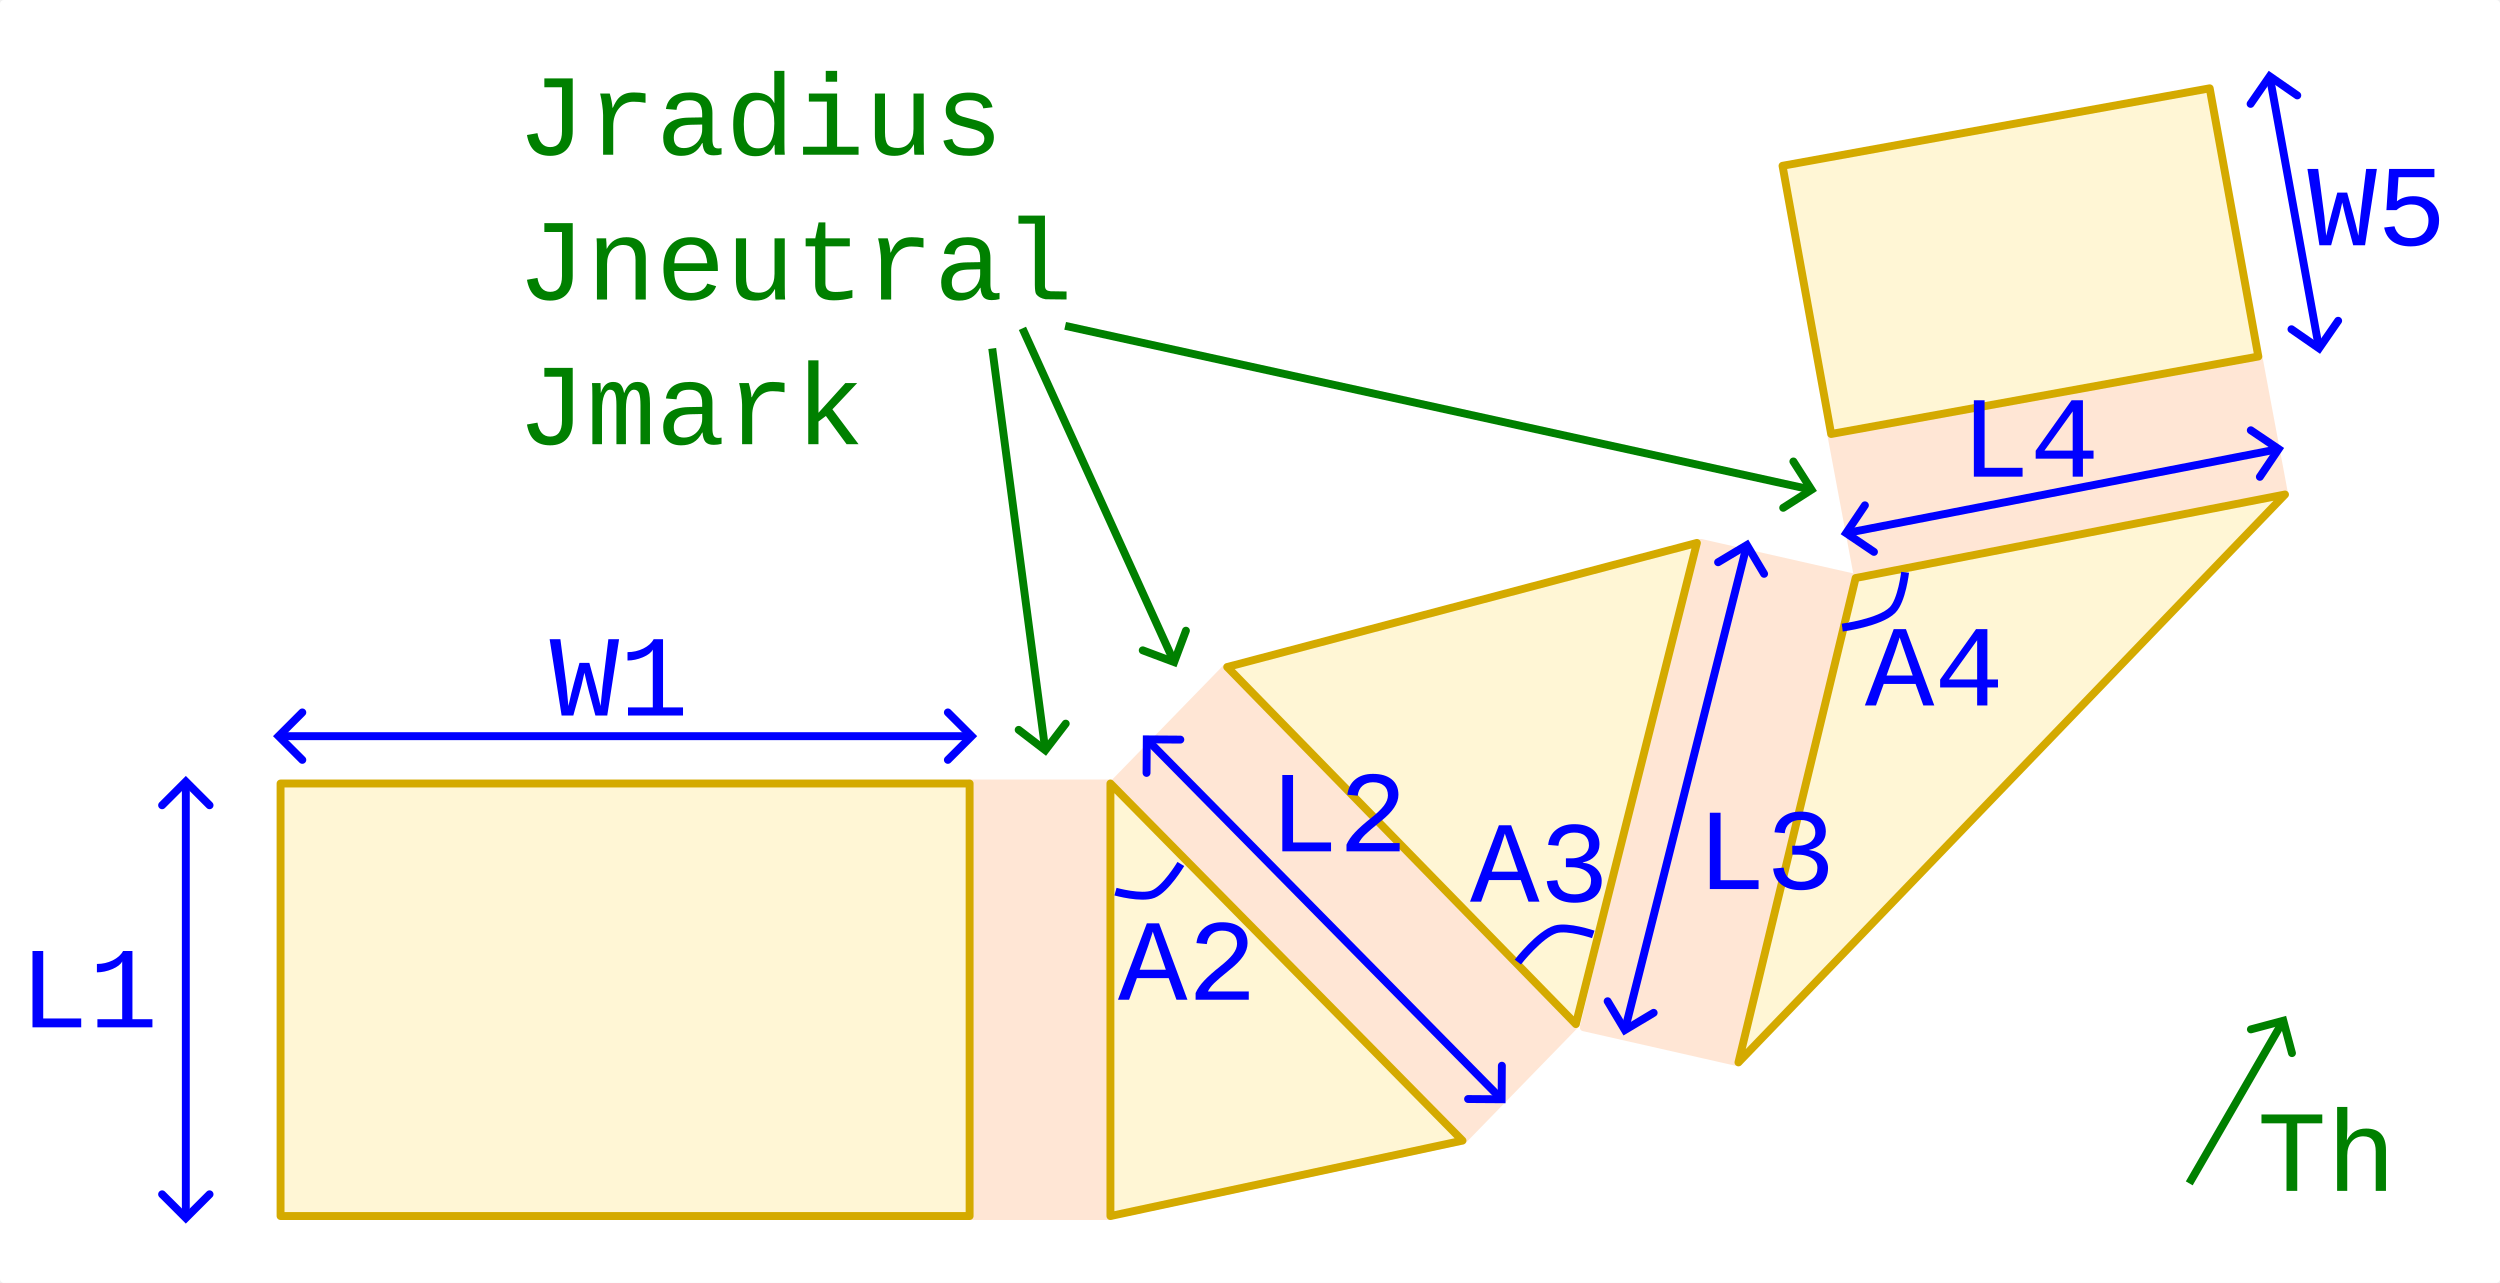
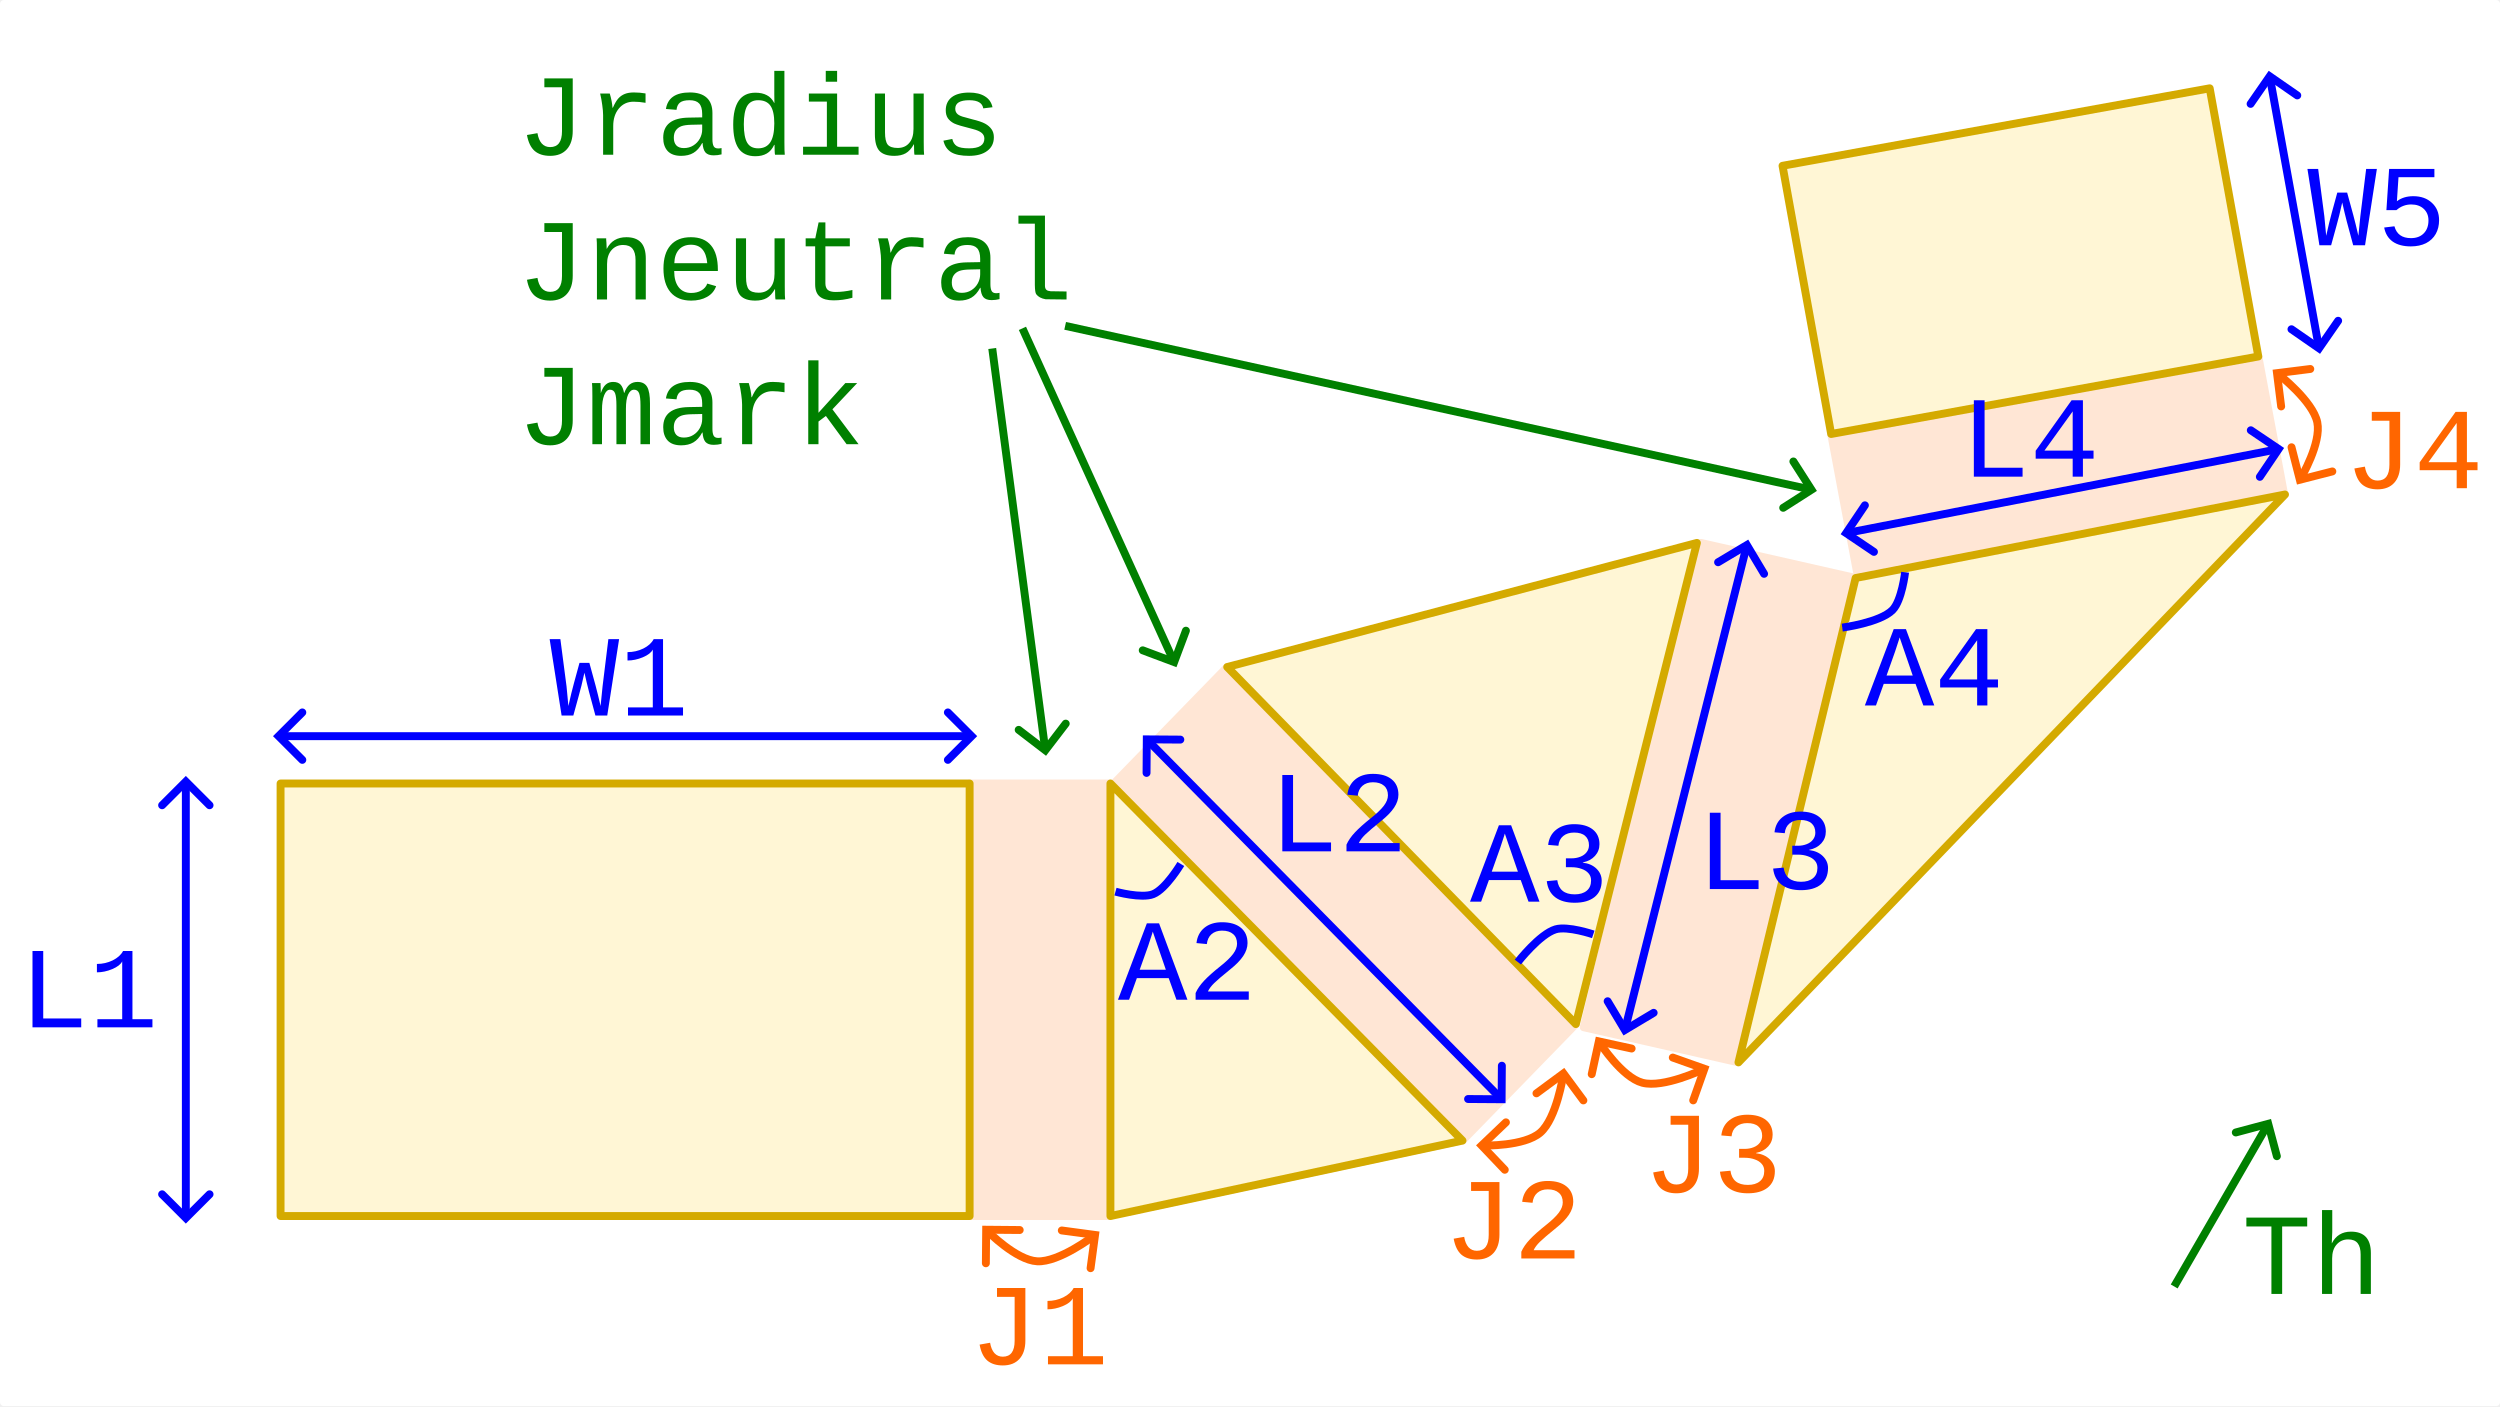
- <svg xmlns="http://www.w3.org/2000/svg" width="316.669" height="162.498" viewBox="0 0 83.785 42.994" version="1.1" id="svg1">
+ <svg xmlns="http://www.w3.org/2000/svg" width="316.669" height="178.106" viewBox="0 0 83.785 47.124" version="1.1" id="svg1">
  <defs id="defs1">
+     <rect x="161.816" y="322.677" width="37.906" height="33.128" id="rect4" />
    <rect x="130.6" y="183.795" width="99.383" height="65.937" id="rect11" />
    <rect x="333.188" y="299.105" width="31.854" height="25.801" id="rect3" />
    <rect x="109.576" y="123.91" width="32.172" height="26.757" id="rect24" />
    <rect x="186.662" y="158.312" width="36.632" height="30.579" id="rect23" />
    <rect x="138.563" y="151.304" width="34.083" height="27.713" id="rect22" />
    <rect x="194.307" y="194.625" width="30.261" height="25.164" id="rect21" />
    <rect x="186.025" y="161.179" width="24.846" height="23.253" id="rect20" />
    <rect x="140.156" y="181.884" width="27.394" height="23.89" id="rect19" />
    <rect x="84.093" y="170.735" width="25.483" height="20.386" id="rect18" />
    <rect x="90.146" y="199.085" width="40.135" height="23.253" id="rect17" />
    <rect x="27.394" y="268.526" width="26.757" height="24.209" id="rect16" />
    <marker style="overflow:visible" id="marker9" refX="0" refY="0" orient="auto-start-reverse" markerWidth="1" markerHeight="1" viewBox="0 0 1 1" preserveAspectRatio="xMidYMid">
      <path style="fill:none;stroke:context-stroke;stroke-width:1;stroke-linecap:round" d="M 3,-3 0,0 3,3" transform="rotate(180,0.125,0)" id="path9" />
    </marker>
    <marker style="overflow:visible" id="marker8" refX="0" refY="0" orient="auto-start-reverse" markerWidth="1" markerHeight="1" viewBox="0 0 1 1" preserveAspectRatio="xMidYMid">
      <path style="fill:none;stroke:context-stroke;stroke-width:1;stroke-linecap:round" d="M 3,-3 0,0 3,3" transform="rotate(180,0.125,0)" id="path8" />
    </marker>
    <marker style="overflow:visible" id="ArrowWideRounded" refX="0" refY="0" orient="auto-start-reverse" markerWidth="1" markerHeight="1" viewBox="0 0 1 1" preserveAspectRatio="xMidYMid">
      <path style="fill:none;stroke:context-stroke;stroke-width:1;stroke-linecap:round" d="M 3,-3 0,0 3,3" transform="rotate(180,0.125,0)" id="path7" />
    </marker>
+     <marker style="overflow:visible" id="marker8-7" refX="0" refY="0" orient="auto-start-reverse" markerWidth="1" markerHeight="1" viewBox="0 0 1 1" preserveAspectRatio="xMidYMid">
+       <path style="fill:none;stroke:context-stroke;stroke-width:1;stroke-linecap:round" d="M 3,-3 0,0 3,3" transform="rotate(180,0.125,0)" id="path8-5" />
+     </marker>
+     <marker style="overflow:visible" id="marker8-7-1" refX="0" refY="0" orient="auto-start-reverse" markerWidth="1" markerHeight="1" viewBox="0 0 1 1" preserveAspectRatio="xMidYMid">
+       <path style="fill:none;stroke:context-stroke;stroke-width:1;stroke-linecap:round" d="M 3,-3 0,0 3,3" transform="rotate(180,0.125,0)" id="path8-5-2" />
+     </marker>
+     <marker style="overflow:visible" id="marker8-7-0" refX="0" refY="0" orient="auto-start-reverse" markerWidth="1" markerHeight="1" viewBox="0 0 1 1" preserveAspectRatio="xMidYMid">
+       <path style="fill:none;stroke:context-stroke;stroke-width:1;stroke-linecap:round" d="M 3,-3 0,0 3,3" transform="rotate(180,0.125,0)" id="path8-5-6" />
+     </marker>
+     <rect x="161.816" y="322.677" width="37.906" height="33.128" id="rect4-9" />
+     <rect x="161.816" y="322.677" width="37.906" height="33.128" id="rect4-7" />
+     <rect x="161.816" y="322.677" width="37.906" height="33.128" id="rect4-97" />
  </defs>
-   <g id="layer1" transform="translate(-11.49824,-41.16453)">
-     <rect style="fill:#ffffff;stroke:#ffffff;stroke-width:0.265;stroke-linejoin:round;stroke-dasharray:none" id="rect25" width="83.521" height="42.73" x="11.631" y="41.297" />
+   <g id="layer1" transform="translate(-11.49824,-41.16452)">
+     <rect style="fill:#ffffff;stroke:#ffffff;stroke-width:0.265;stroke-linejoin:round;stroke-dasharray:none" id="rect25" width="83.521" height="46.859" x="11.631" y="41.297" />
    <rect style="fill:#ffe6d5;stroke:#ffe6d5;stroke-width:0.265;stroke-linejoin:round" id="rect2-5-2-6-9" width="4.712" height="14.551" x="67.835" y="-75.924" transform="matrix(0.1840126,0.9829239,-0.9839086,0.1786724,0,0)" />
    <rect style="fill:#ffe6d5;stroke:#ffe6d5;stroke-width:0.265;stroke-linejoin:round" id="rect2-5-2-6" width="5.317" height="16.701" x="80.55" y="42.739" transform="matrix(0.9752233,0.2212227,-0.2351771,0.9719525,0,0)" />
    <rect style="fill:#ffe6d5;stroke:#ffe6d5;stroke-width:0.265;stroke-linejoin:round" id="rect2-5-2" width="5.448" height="16.725" x="-12.17" y="82.041" transform="matrix(0.6972995,-0.7167799,0.6986096,0.7155031,0,0)" />
    <rect style="fill:#ffe6d5;stroke:#ffe6d5;stroke-width:0.265;stroke-linejoin:round" id="rect2-5" width="4.72" height="14.496" x="43.994" y="67.423" />
    <rect style="fill:#fff6d5;stroke:#d4aa00;stroke-width:0.265;stroke-linejoin:round" id="rect2" width="23.093" height="14.496" x="20.901" y="67.423" />
    <path style="fill:#fff6d5;stroke:#d4aa00;stroke-width:0.265;stroke-linejoin:round" d="M 48.713,67.423 V 81.919 l 11.799,-2.528 z" id="path2" />
    <path style="fill:#fff6d5;stroke:#d4aa00;stroke-width:0.265;stroke-linejoin:round" d="m 52.627,63.519 11.684,11.967 4.057,-16.126 z" id="path2-7" />
    <path style="fill:#fff6d5;stroke:#d4aa00;stroke-width:0.265;stroke-linejoin:round" d="M 73.688,60.536 69.761,76.769 88.078,57.737 Z" id="path2-7-6" />
    <rect style="fill:#fff6d5;stroke:#d4aa00;stroke-width:0.265;stroke-linejoin:round" id="rect2-3" width="14.55" height="9.135" x="61.759" y="58.685" transform="matrix(0.9839444,-0.1784754,0.1784178,0.9839548,0,0)" />
    <path style="fill:#fff6d5;stroke:#0000ff;stroke-width:0.265;stroke-linejoin:round;stroke-dasharray:none;marker-start:url(#ArrowWideRounded);marker-end:url(#marker9)" d="M 17.726,67.423 V 81.919" id="path1" />
    <path style="fill:#fff6d5;stroke:#0000ff;stroke-width:0.265;stroke-linejoin:round;stroke-dasharray:none;marker-start:url(#ArrowWideRounded);marker-end:url(#marker8)" d="M 20.901,65.836 H 43.994" id="path6" />
    <path style="fill:#fff6d5;stroke:#0000ff;stroke-width:0.265;stroke-linejoin:round;stroke-dasharray:none;marker-start:url(#marker8);marker-end:url(#marker8)" d="M 49.978,65.991 61.777,77.958" id="path10" />
    <path style="fill:#fff6d5;stroke:#0000ff;stroke-width:0.265;stroke-linejoin:round;stroke-dasharray:none" d="m 48.882,71.047 c 0,0 0.872,0.241 1.264,0.084 0.425,-0.17 0.927,-1.011 0.927,-1.011" id="path11" />
    <path style="fill:#fff6d5;stroke:#0000ff;stroke-width:0.265;stroke-linejoin:round;stroke-dasharray:none;marker-start:url(#marker8);marker-end:url(#marker8)" d="m 65.97,75.621 4.057,-16.126" id="path12" />
    <path style="fill:#fff6d5;stroke:#0000ff;stroke-width:0.265;stroke-linejoin:round;stroke-dasharray:none" d="m 62.367,73.407 c 0,0 0.73,-0.936 1.264,-1.096 0.407,-0.122 1.264,0.169 1.264,0.169" id="path13" />
    <path style="fill:#fff6d5;stroke:#0000ff;stroke-width:0.265;stroke-linejoin:round;stroke-dasharray:none;marker-start:url(#marker8);marker-end:url(#marker8)" d="M 73.435,59.019 87.799,56.226" id="path14" />
    <path style="fill:#fff6d5;stroke:#0000ff;stroke-width:0.265;stroke-linejoin:round;stroke-dasharray:none" d="m 73.239,62.198 c 0,0 1.268,-0.166 1.686,-0.59 0.312,-0.316 0.421,-1.264 0.421,-1.264" id="path15" />
    <path style="fill:#fff6d5;stroke:#0000ff;stroke-width:0.265;stroke-linejoin:round;stroke-dasharray:none;marker-start:url(#marker8);marker-end:url(#marker8)" d="m 87.577,43.787 1.63,8.987" id="path16" />
    <text xml:space="preserve" transform="matrix(0.2645833,0,0,0.2645833,4.888195,1.09563)" id="text16" style="font-size:14.667px;line-height:normal;font-family:'Liberation Mono';-inkscape-font-specification:'Liberation Mono';text-decoration-color:#000000;white-space:pre;shape-inside:url(#rect16);fill:#0000ff;stroke-width:1;-inkscape-stroke:none;stop-color:#000000">
-       <tspan x="27.395" y="281.575" id="tspan1">L1</tspan>
+       <tspan x="27.395" y="281.575" id="tspan2">L1</tspan>
    </text>
    <text xml:space="preserve" transform="matrix(0.2645833,0,0,0.2645833,6.068105,9.017878)" id="text17" style="font-size:14.667px;line-height:normal;font-family:'Liberation Mono';-inkscape-font-specification:'Liberation Mono';text-decoration-color:#000000;white-space:pre;shape-inside:url(#rect17);fill:#0000ff;stroke-width:1;-inkscape-stroke:none;stop-color:#000000">
-       <tspan x="90.146" y="212.134" id="tspan2">W1</tspan>
+       <tspan x="90.146" y="212.134" id="tspan3">W1</tspan>
    </text>
    <text xml:space="preserve" transform="matrix(0.2645833,0,0,0.2645833,26.71652,26.04228)" id="text18" style="font-size:14.667px;line-height:normal;font-family:'Liberation Mono';-inkscape-font-specification:'Liberation Mono';text-decoration-color:#000000;white-space:pre;shape-inside:url(#rect18);fill:#0000ff;stroke-width:1;-inkscape-stroke:none;stop-color:#000000">
-       <tspan x="84.094" y="183.784" id="tspan3">A2</tspan>
+       <tspan x="84.094" y="183.784" id="tspan5">A2</tspan>
    </text>
    <text xml:space="preserve" transform="matrix(0.2645833,0,0,0.2645833,16.94012,18.12004)" id="text19" style="font-size:14.667px;line-height:normal;font-family:'Liberation Mono';-inkscape-font-specification:'Liberation Mono';text-decoration-color:#000000;white-space:pre;shape-inside:url(#rect19);fill:#0000ff;stroke-width:1;-inkscape-stroke:none;stop-color:#000000">
-       <tspan x="140.156" y="194.935" id="tspan4">L2</tspan>
+       <tspan x="140.156" y="194.935" id="tspan6">L2</tspan>
    </text>
    <text xml:space="preserve" transform="matrix(0.2645833,0,0,0.2645833,11.54626,25.28377)" id="text20" style="font-size:14.667px;line-height:normal;font-family:'Liberation Mono';-inkscape-font-specification:'Liberation Mono';text-decoration-color:#000000;white-space:pre;shape-inside:url(#rect20);fill:#0000ff;stroke-width:1;-inkscape-stroke:none;stop-color:#000000">
-       <tspan x="186.025" y="174.23" id="tspan5">A3</tspan>
+       <tspan x="186.025" y="174.23" id="tspan7">A3</tspan>
    </text>
    <text xml:space="preserve" transform="matrix(0.2645833,0,0,0.2645833,16.94012,16.01305)" id="text21" style="font-size:14.667px;line-height:normal;font-family:'Liberation Mono';-inkscape-font-specification:'Liberation Mono';text-decoration-color:#000000;white-space:pre;shape-inside:url(#rect21);fill:#0000ff;stroke-width:1;-inkscape-stroke:none;stop-color:#000000">
-       <tspan x="194.307" y="207.675" id="tspan6">L3</tspan>
+       <tspan x="194.307" y="207.675" id="tspan8">L3</tspan>
    </text>
    <text xml:space="preserve" transform="matrix(0.2645833,0,0,0.2645833,37.3357,21.32265)" id="text22" style="font-size:14.667px;line-height:normal;font-family:'Liberation Mono';-inkscape-font-specification:'Liberation Mono';text-decoration-color:#000000;white-space:pre;shape-inside:url(#rect22);fill:#0000ff;stroke-width:1;-inkscape-stroke:none;stop-color:#000000">
-       <tspan x="138.562" y="164.355" id="tspan7">A4</tspan>
+       <tspan x="138.562" y="164.355" id="tspan9">A4</tspan>
    </text>
    <text xml:space="preserve" transform="matrix(0.2645833,0,0,0.2645833,27.81215,11.79909)" id="text23" style="font-size:14.667px;line-height:normal;font-family:'Liberation Mono';-inkscape-font-specification:'Liberation Mono';text-decoration-color:#000000;white-space:pre;shape-inside:url(#rect23);fill:#0000ff;stroke-width:1;-inkscape-stroke:none;stop-color:#000000">
-       <tspan x="186.662" y="171.363" id="tspan8">L4</tspan>
+       <tspan x="186.662" y="171.363" id="tspan10">L4</tspan>
    </text>
    <text xml:space="preserve" transform="matrix(0.2645833,0,0,0.2645833,59.83825,13.14756)" id="text24" style="font-size:14.667px;line-height:normal;font-family:'Liberation Mono';-inkscape-font-specification:'Liberation Mono';text-decoration-color:#000000;white-space:pre;shape-inside:url(#rect24);fill:#0000ff;stroke-width:1;-inkscape-stroke:none;stop-color:#000000">
-       <tspan x="109.576" y="136.96" id="tspan9">W5</tspan>
+       <tspan x="109.576" y="136.96" id="tspan11">W5</tspan>
    </text>
-     <path style="fill:#ffffff;stroke:#008000;stroke-width:0.265;stroke-linejoin:round;marker-end:url(#marker8)" d="M 84.869,80.824 87.988,75.43" id="path3" />
-     <text xml:space="preserve" transform="matrix(0.2645833,0,0,0.2645833,-1.011351,-1.517026)" id="text3" style="font-size:14.667px;line-height:normal;font-family:'Liberation Mono';-inkscape-font-specification:'Liberation Mono';text-decoration-color:#000000;white-space:pre;shape-inside:url(#rect3);fill:#008000;stroke-width:1;-inkscape-stroke:none;stop-color:#000000">
-       <tspan x="333.188" y="312.156" id="tspan10">Th</tspan>
+     <path style="fill:#ffffff;stroke:#008000;stroke-width:0.265;stroke-linejoin:round;marker-end:url(#marker8)" d="m 84.364,84.279 3.118,-5.394" id="path3" />
+     <text xml:space="preserve" transform="matrix(0.2645833,0,0,0.2645833,-1.517026,1.938422)" id="text3" style="font-size:14.667px;line-height:normal;font-family:'Liberation Mono';-inkscape-font-specification:'Liberation Mono';text-decoration-color:#000000;white-space:pre;shape-inside:url(#rect3);fill:#008000;stroke-width:1;-inkscape-stroke:none;stop-color:#000000">
+       <tspan x="333.188" y="312.156" id="tspan12">Th</tspan>
    </text>
    <text xml:space="preserve" transform="matrix(0.2645833,0,0,0.2645833,-5.730988,-5.730988)" id="text11" style="font-size:14.667px;line-height:normal;font-family:'Liberation Mono';-inkscape-font-specification:'Liberation Mono';text-decoration-color:#000000;white-space:pre;shape-inside:url(#rect11);fill:#008000;stroke-width:1;-inkscape-stroke:none;stop-color:#000000">
-       <tspan x="130.6" y="196.845" id="tspan11">Jradius
+       <tspan x="130.6" y="196.845" id="tspan13">Jradius
</tspan>
-       <tspan x="130.6" y="215.178" id="tspan13">Jneutral
+       <tspan x="130.6" y="215.178" id="tspan14">Jneutral
</tspan>
-       <tspan x="130.6" y="233.512" id="tspan14">Jmark</tspan>
+       <tspan x="130.6" y="233.512" id="tspan15">Jmark</tspan>
    </text>
    <path style="fill:#008000;stroke:#008000;stroke-width:0.265;stroke-linejoin:round;marker-end:url(#marker8)" d="m 44.752,52.843 1.77,13.4" id="path17" />
    <path style="fill:#008000;stroke:#008000;stroke-width:0.265;stroke-linejoin:round;marker-end:url(#marker8)" d="m 45.764,52.169 5.057,11.125" id="path18" />
    <path style="fill:#008000;stroke:#008000;stroke-width:0.265;stroke-linejoin:round;marker-end:url(#ArrowWideRounded)" d="m 47.196,52.085 24.947,5.478" id="path19" />
+     <path style="fill:#ffffff;stroke:#ff6600;stroke-width:0.265;stroke-linejoin:round;marker-start:url(#marker8);marker-end:url(#marker8)" d="m 44.595,82.425 c 0,0 0.956,0.973 1.664,1.011 0.728,0.04 1.886,-0.843 1.886,-0.843" id="path4" />
+     <text xml:space="preserve" transform="matrix(0.2645833,0,0,0.2645833,1.179909,-1.938422)" id="text4" style="font-size:14.667px;line-height:normal;font-family:'Liberation Mono';-inkscape-font-specification:'Liberation Mono';text-decoration-color:#000000;white-space:pre;shape-inside:url(#rect4);fill:#ff6600;stroke-width:1;-inkscape-stroke:none;stop-color:#000000">
+       <tspan x="161.816" y="335.726" id="tspan16">J1</tspan>
+     </text>
+     <path style="fill:none;stroke:#ff6600;stroke-width:0.265;stroke-linejoin:round;marker-start:url(#marker8-7);marker-end:url(#marker8-7)" d="m 61.22,79.556 c 0,0 1.363,0.033 1.899,-0.433 0.55,-0.478 0.767,-1.918 0.767,-1.918" id="path4-6" />
+     <path style="fill:none;stroke:#ff6600;stroke-width:0.265;stroke-linejoin:round;marker-start:url(#marker8-7-1);marker-end:url(#marker8-7-1)" d="m 65.118,76.122 c 0,0 0.737,1.147 1.423,1.33 0.704,0.187 2.019,-0.44 2.019,-0.44" id="path4-6-9" />
+     <path style="fill:none;stroke:#ff6600;stroke-width:0.265;stroke-linejoin:round;marker-start:url(#marker8-7-0);marker-end:url(#marker8-7-0)" d="m 88.609,57.186 c 0,0 0.695,-1.173 0.551,-1.868 -0.148,-0.713 -1.298,-1.607 -1.298,-1.607" id="path4-6-1" />
+     <text xml:space="preserve" transform="matrix(0.2645833,0,0,0.2645833,17.06837,-5.487735)" id="text4-0" style="font-size:14.667px;line-height:normal;font-family:'Liberation Mono';-inkscape-font-specification:'Liberation Mono';text-decoration-color:#000000;white-space:pre;shape-inside:url(#rect4-9);display:inline;fill:#ff6600;stroke-width:1;-inkscape-stroke:none;stop-color:#000000">
+       <tspan x="161.816" y="335.726" id="tspan17">J2</tspan>
+     </text>
+     <text xml:space="preserve" transform="matrix(0.2645833,0,0,0.2645833,23.75488,-7.708053)" id="text4-9" style="font-size:14.667px;line-height:normal;font-family:'Liberation Mono';-inkscape-font-specification:'Liberation Mono';text-decoration-color:#000000;white-space:pre;shape-inside:url(#rect4-7);display:inline;fill:#ff6600;stroke-width:1;-inkscape-stroke:none;stop-color:#000000">
+       <tspan x="161.816" y="335.726" id="tspan18">J3</tspan>
+     </text>
+     <text xml:space="preserve" transform="matrix(0.2645833,0,0,0.2645833,47.25476,-31.30067)" id="text4-6" style="font-size:14.667px;line-height:normal;font-family:'Liberation Mono';-inkscape-font-specification:'Liberation Mono';text-decoration-color:#000000;white-space:pre;shape-inside:url(#rect4-97);display:inline;fill:#ff6600;stroke-width:1;-inkscape-stroke:none;stop-color:#000000">
+       <tspan x="161.816" y="335.726" id="tspan19">J4</tspan>
+     </text>
  </g>
</svg>
